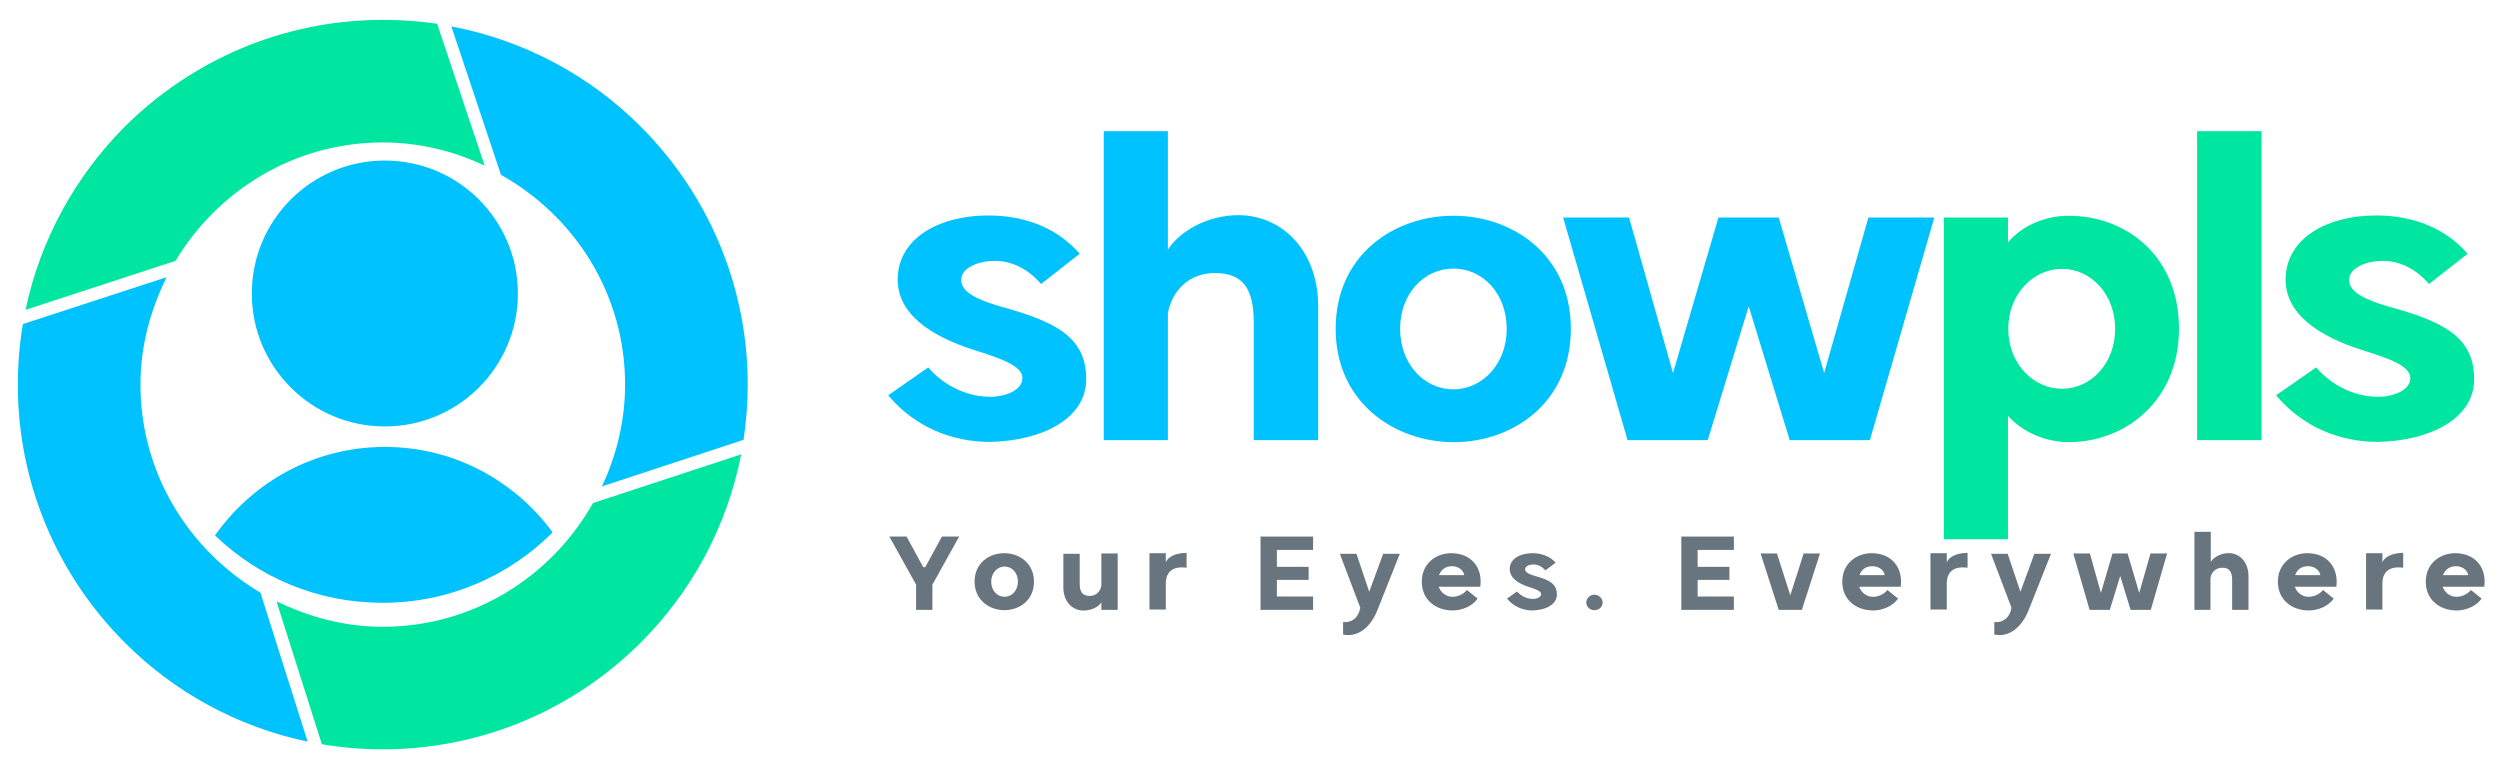
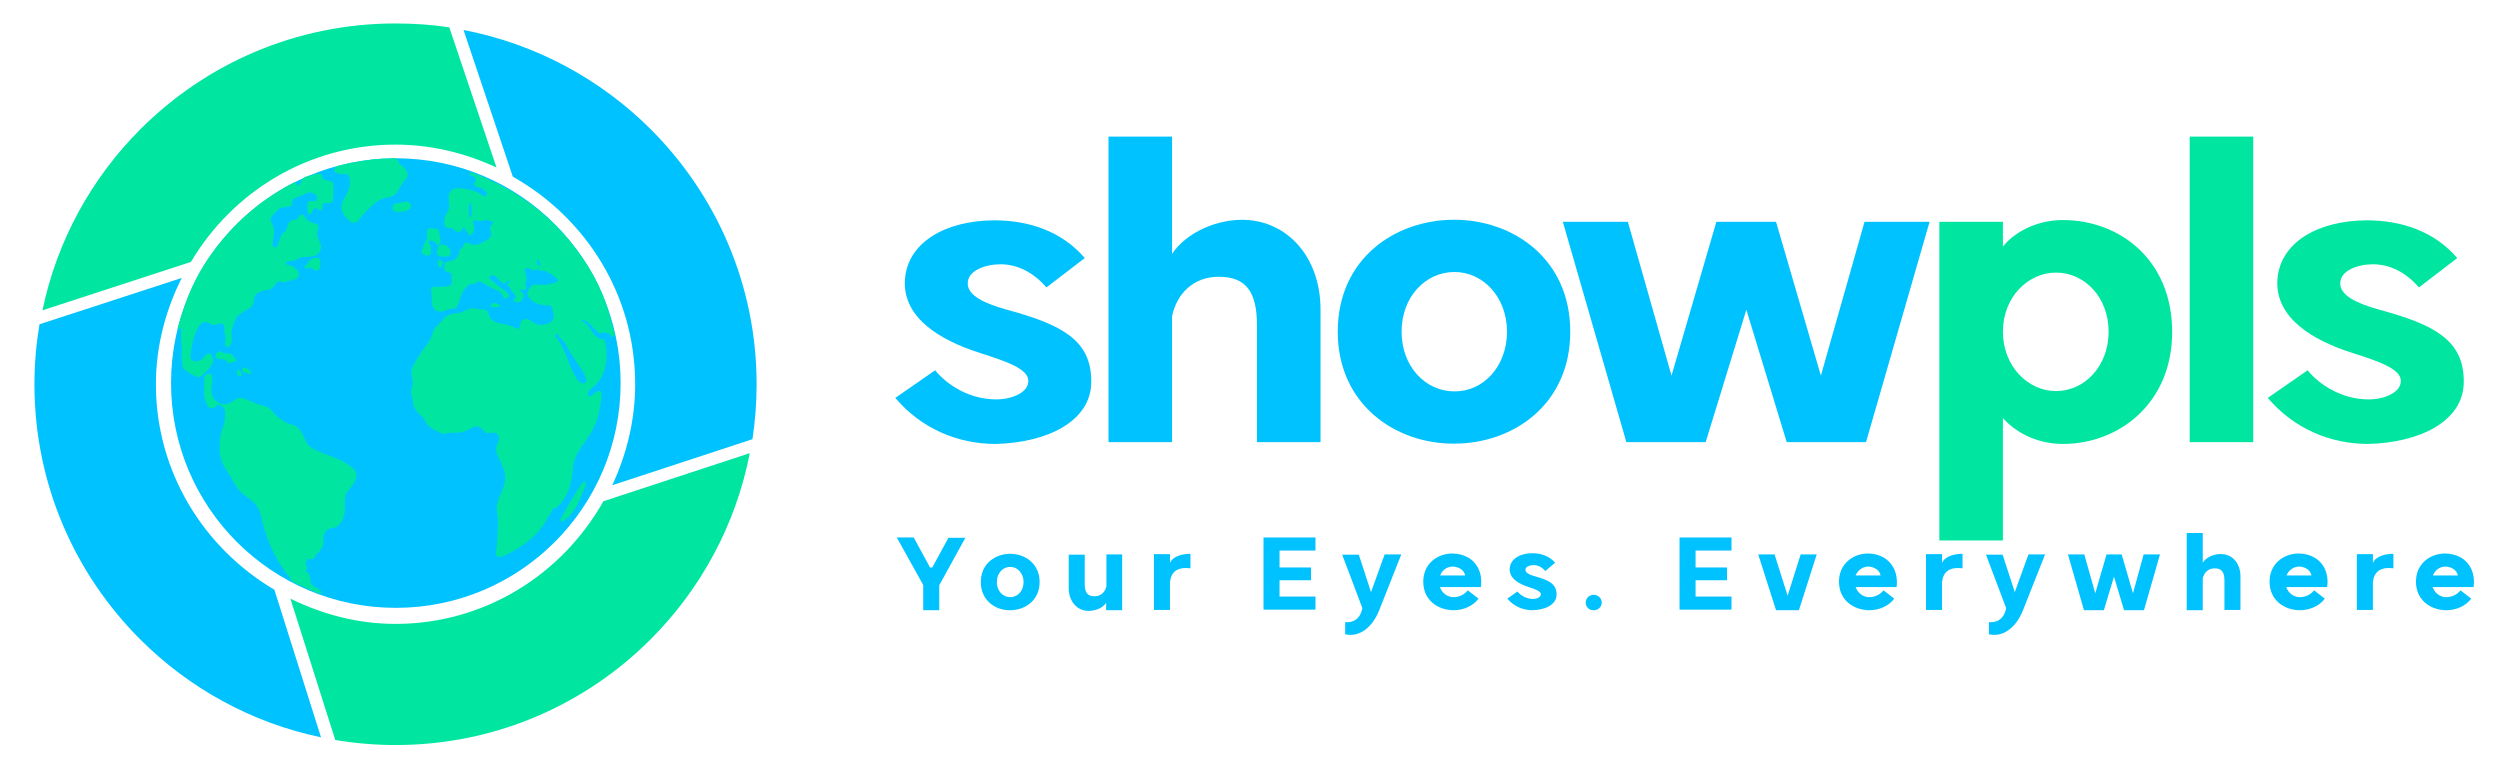
- <svg xmlns="http://www.w3.org/2000/svg" width="288" height="88" viewBox="0 0 288 88" fill="none">
-   <path d="M119.934 32.718C118.429 30.974 116.582 30.051 114.564 30.051C112.819 30.051 110.732 30.803 110.732 32.239C110.698 33.675 112.682 34.564 115.282 35.316C121.645 37.06 125.1 38.838 125.134 43.624C125.168 48.308 119.9 50.803 114.016 50.906C109.604 50.906 105.362 49.162 102.317 45.538L106.935 42.325C108.44 44.103 111.04 45.709 114.051 45.709C115.898 45.709 117.779 44.923 117.779 43.556C117.814 42.12 115.111 41.231 112.169 40.308C107.38 38.769 103.309 36.239 103.412 32.034C103.549 27.35 108.304 24.82 113.845 24.82C117.848 24.82 121.679 26.12 124.382 29.231L119.934 32.718Z" fill="#00C2FF" />
-   <path d="M151.851 35.248V50.701H144.428V37.128C144.428 33.299 143.23 31.453 139.946 31.453C137.039 31.453 135.054 33.402 134.541 36.068V50.701H127.152V15.111H134.541V28.752C136.115 26.325 139.809 24.513 143.47 24.82C148.464 25.299 151.851 29.573 151.851 35.248Z" fill="#00C2FF" />
-   <path d="M153.869 37.88C153.869 29.402 160.54 24.855 167.45 24.855C174.292 24.855 180.962 29.402 180.962 37.88C180.962 46.393 174.292 50.94 167.45 50.94C160.54 50.906 153.869 46.291 153.869 37.88ZM173.573 37.88C173.573 33.846 170.836 30.94 167.45 30.94C164.029 30.94 161.292 33.846 161.292 37.88C161.292 41.914 164.029 44.855 167.45 44.855C170.802 44.821 173.573 41.914 173.573 37.88Z" fill="#00C2FF" />
-   <path d="M215.239 25.06H222.833L215.41 50.701H206.174L201.453 35.282L196.732 50.701H187.496L180.073 25.06H187.667L192.73 42.974L197.964 25.06H204.908L210.142 42.974L215.239 25.06Z" fill="#00C2FF" />
-   <path d="M231.317 47.897V62.12H223.928V25.06H231.317V27.932C232.925 25.983 235.627 24.855 238.295 24.855C244.932 24.855 251.021 29.47 251.021 37.88C251.021 46.12 244.897 50.94 238.295 50.94C235.627 50.906 233.027 49.812 231.317 47.897ZM231.351 37.88C231.351 41.914 234.259 44.786 237.543 44.786C240.861 44.786 243.666 41.88 243.666 37.88C243.666 33.88 240.861 30.974 237.543 30.974C234.259 30.974 231.351 33.846 231.351 37.88Z" fill="#00E6A0" />
-   <path d="M253.107 15.111H260.531V50.701H253.107V15.111Z" fill="#00E6A0" />
-   <path d="M279.824 32.718C278.319 30.974 276.472 30.051 274.453 30.051C272.709 30.051 270.622 30.803 270.622 32.239C270.588 33.675 272.572 34.564 275.172 35.316C281.535 37.06 284.99 38.838 285.024 43.624C285.058 48.308 279.79 50.803 273.906 50.906C269.493 50.906 265.251 49.162 262.207 45.538L266.825 42.325C268.33 44.103 270.93 45.709 273.94 45.709C275.788 45.709 277.669 44.923 277.669 43.556C277.703 42.12 275.001 41.231 272.059 40.308C267.27 38.769 263.199 36.239 263.302 32.034C263.438 27.35 268.193 24.82 273.735 24.82C277.737 24.82 281.569 26.12 284.271 29.231L279.824 32.718Z" fill="#00E6A0" />
-   <path d="M106.593 65.333L108.509 61.812H110.493L107.414 67.35V70.256H105.533V67.35L102.454 61.812H104.438L106.354 65.333H106.593Z" fill="#68757E" />
-   <path d="M112.272 67.009C112.272 64.855 113.948 63.727 115.693 63.727C117.437 63.727 119.113 64.889 119.113 67.009C119.113 69.162 117.437 70.291 115.693 70.291C113.982 70.291 112.272 69.128 112.272 67.009ZM117.266 67.009C117.266 65.983 116.582 65.265 115.727 65.265C114.872 65.265 114.187 66.017 114.187 67.009C114.187 68.034 114.872 68.752 115.727 68.752C116.548 68.752 117.266 68.034 117.266 67.009Z" fill="#68757E" />
-   <path d="M126.879 63.761H128.76V70.256H126.879V69.402C126.468 70.017 125.545 70.393 124.621 70.325C123.355 70.222 122.5 69.128 122.5 67.692V63.795H124.382V67.214C124.382 68.171 124.689 68.65 125.51 68.65C126.263 68.65 126.742 68.171 126.879 67.487V63.761Z" fill="#68757E" />
-   <path d="M134.302 64.786C134.507 64.205 135.362 63.692 136.697 63.692V65.402C135.123 65.197 134.405 65.846 134.302 67.008V70.222H132.421V63.727H134.302V64.786Z" fill="#68757E" />
-   <path d="M151.269 61.812V63.35H147.096V65.299H150.756V66.803H147.096V68.718H151.269V70.256H145.214V61.812H151.269Z" fill="#68757E" />
-   <path d="M157.735 68.171L159.342 63.795H161.258L158.692 70.256C157.906 72.273 156.401 73.47 154.724 73.094V71.658C155.648 71.761 156.469 71.248 156.708 70.017L154.348 63.795H156.264L157.735 68.171Z" fill="#68757E" />
-   <path d="M170.529 67.59H165.739C165.979 68.273 166.595 68.752 167.313 68.752C167.929 68.752 168.579 68.479 168.989 67.966L170.221 68.957C169.605 69.846 168.408 70.325 167.347 70.325C165.466 70.325 163.79 69.162 163.79 67.009C163.79 64.889 165.466 63.727 167.176 63.727C169.468 63.727 170.836 65.368 170.529 67.59ZM165.774 66.256H168.681C168.579 65.607 167.895 65.197 167.21 65.231C166.526 65.231 166.013 65.641 165.774 66.256Z" fill="#68757E" />
-   <path d="M178.02 65.709C177.644 65.265 177.165 65.026 176.652 65.026C176.207 65.026 175.694 65.197 175.694 65.573C175.694 65.949 176.173 66.154 176.857 66.359C178.465 66.803 179.354 67.248 179.354 68.479C179.354 69.675 178.02 70.291 176.549 70.325C175.455 70.325 174.36 69.88 173.607 68.957L174.77 68.137C175.147 68.581 175.797 68.992 176.583 68.992C177.062 68.992 177.541 68.786 177.541 68.445C177.541 68.068 176.857 67.863 176.139 67.624C174.941 67.248 173.915 66.598 173.915 65.538C173.949 64.342 175.147 63.727 176.549 63.727C177.575 63.727 178.533 64.068 179.217 64.82L178.02 65.709Z" fill="#68757E" />
-   <path d="M182.741 69.402C182.741 68.923 183.151 68.513 183.665 68.513C184.178 68.513 184.622 68.923 184.622 69.402C184.622 69.915 184.212 70.291 183.665 70.291C183.151 70.291 182.741 69.915 182.741 69.402Z" fill="#68757E" />
-   <path d="M199.743 61.812V63.35H195.569V65.299H199.229V66.803H195.569V68.718H199.743V70.256H193.688V61.812H199.743Z" fill="#68757E" />
-   <path d="M207.781 63.761H209.663L207.576 70.256H204.908L202.821 63.761H204.703L206.242 68.581L207.781 63.761Z" fill="#68757E" />
-   <path d="M218.968 67.59H214.178C214.418 68.273 215.034 68.752 215.752 68.752C216.368 68.752 217.018 68.479 217.428 67.966L218.66 68.957C218.044 69.846 216.847 70.325 215.786 70.325C213.905 70.325 212.229 69.162 212.229 67.009C212.229 64.889 213.905 63.727 215.615 63.727C217.907 63.727 219.241 65.368 218.968 67.59ZM214.213 66.256H217.12C217.018 65.607 216.334 65.197 215.649 65.231C214.931 65.231 214.418 65.641 214.213 66.256Z" fill="#68757E" />
-   <path d="M224.27 64.786C224.475 64.205 225.33 63.692 226.664 63.692V65.402C225.091 65.197 224.373 65.846 224.27 67.008V70.222H222.388V63.727H224.27V64.786Z" fill="#68757E" />
-   <path d="M232.754 68.171L234.361 63.795H236.277L233.711 70.256C232.925 72.273 231.419 73.47 229.743 73.094V71.658C230.667 71.761 231.488 71.248 231.727 70.017L229.367 63.795H231.283L232.754 68.171Z" fill="#68757E" />
-   <path d="M247.737 63.761H249.652L247.771 70.256H245.445L244.248 66.359L243.05 70.256H240.724L238.843 63.761H240.758L242.024 68.308L243.358 63.761H245.103L246.437 68.308L247.737 63.761Z" fill="#68757E" />
-   <path d="M259.026 66.359V70.256H257.144V66.838C257.144 65.88 256.836 65.402 256.015 65.402C255.263 65.402 254.784 65.88 254.647 66.564V70.256H252.8V61.265H254.681V64.718C255.092 64.103 256.015 63.658 256.939 63.727C258.17 63.829 259.026 64.923 259.026 66.359Z" fill="#68757E" />
-   <path d="M269.151 67.59H264.362C264.602 68.273 265.217 68.752 265.936 68.752C266.551 68.752 267.201 68.479 267.612 67.966L268.843 68.957C268.228 69.846 267.03 70.325 265.97 70.325C264.088 70.325 262.412 69.162 262.412 67.009C262.412 64.889 264.088 63.727 265.799 63.727C268.091 63.727 269.425 65.368 269.151 67.59ZM264.396 66.256H267.304C267.201 65.607 266.517 65.197 265.833 65.231C265.115 65.231 264.602 65.641 264.396 66.256Z" fill="#68757E" />
-   <path d="M274.453 64.786C274.659 64.205 275.514 63.692 276.848 63.692V65.402C275.274 65.197 274.556 65.846 274.453 67.008V70.222H272.572V63.727H274.453V64.786Z" fill="#68757E" />
-   <path d="M286.187 67.59H281.398C281.637 68.273 282.253 68.752 282.971 68.752C283.587 68.752 284.237 68.479 284.648 67.966L285.879 68.957C285.263 69.846 284.066 70.325 283.006 70.325C281.124 70.325 279.448 69.162 279.448 67.009C279.448 64.889 281.124 63.727 282.834 63.727C285.126 63.727 286.495 65.368 286.187 67.59ZM281.432 66.256H284.34C284.237 65.607 283.553 65.197 282.869 65.231C282.185 65.231 281.671 65.641 281.432 66.256Z" fill="#68757E" />
-   <path d="M44.334 49.128C52.798 49.128 59.659 42.271 59.659 33.812C59.659 25.353 52.798 18.496 44.334 18.496C35.87 18.496 29.009 25.353 29.009 33.812C29.009 42.271 35.87 49.128 44.334 49.128Z" fill="#00C2FF" />
-   <path d="M63.662 61.333C59.317 55.385 52.305 51.487 44.334 51.487C36.227 51.487 29.111 55.521 24.767 61.675C29.761 66.496 36.535 69.436 44.026 69.436C51.689 69.47 58.633 66.359 63.662 61.333Z" fill="#00C2FF" />
-   <path d="M16.18 44.308C16.18 39.829 17.344 35.692 19.191 31.932L2.634 37.333C2.258 39.59 2.052 41.949 2.052 44.308C2.052 55.897 6.773 66.427 14.367 74.017C20.012 79.692 27.298 83.727 35.44 85.436L30.001 68.273C21.756 63.385 16.18 54.53 16.18 44.308Z" fill="#00C2FF" />
-   <path d="M44.094 16.41C48.302 16.41 52.27 17.402 55.828 19.077L50.355 2.735C48.302 2.427 46.215 2.291 44.094 2.291C32.498 2.291 21.996 7.009 14.367 14.598C8.723 20.273 4.652 27.555 2.942 35.692L20.217 30.051C25.109 21.915 33.935 16.41 44.094 16.41Z" fill="#00E6A0" />
-   <path d="M44.094 72.205C39.682 72.205 35.577 71.077 31.848 69.265L37.082 85.744C39.374 86.12 41.7 86.325 44.094 86.325C55.691 86.325 66.227 81.607 73.822 74.017C79.637 68.205 83.742 60.718 85.384 52.342L68.314 57.949C63.525 66.427 54.528 72.205 44.094 72.205Z" fill="#00E6A0" />
-   <path d="M72.009 44.308C72.009 48.513 71.016 52.479 69.34 56.034L85.658 50.667C85.966 48.581 86.137 46.462 86.137 44.308C86.137 32.718 81.416 22.188 73.822 14.598C68.006 8.752 60.446 4.65 51.997 3.043L57.709 20.137C66.227 24.923 72.009 33.88 72.009 44.308Z" fill="#00C2FF" />
+ <svg xmlns="http://www.w3.org/2000/svg" version="1.1" id="Layer_1" x="0px" y="0px" viewBox="0 0 841.9 261.7" style="enable-background:new 0 0 841.9 261.7;" xml:space="preserve">
+   <style type="text/css">
+ 	.st0{fill:#00C2FF;}
+ 	.st1{fill:#00E6A0;}
+ 	.st2{fill:#0358B4;}
+ </style>
+   <g>
+     <g>
+       <path class="st0" d="M352.4,96.8c-4.3-5-9.7-7.8-15.5-7.8c-5.1,0-11,2.1-11,6.4c-0.1,4.1,5.6,6.8,13.2,8.9    c18.4,5,28.4,10.2,28.4,24.1c0.1,13.6-15.1,20.7-32.2,21.1c-12.7,0-25-5.1-33.8-15.5l13.4-9.3c4.3,5.2,11.8,9.8,20.6,9.8    c5.3,0,10.8-2.3,10.8-6.2c0.1-4.1-7.7-6.7-16.2-9.4c-13.8-4.4-25.6-11.8-25.4-23.9c0.4-13.6,14.2-20.8,30.2-20.8    c11.6,0,22.7,3.7,30.4,12.7L352.4,96.8z" />
+       <path class="st0" d="M444.7,104.2v44.7h-21.4v-39.3c0-11.1-3.5-16.4-12.9-16.4c-8.4,0-14.1,5.6-15.7,13.3v42.4h-21.4V46h21.4v39.5    c4.6-7,15.3-12.2,25.8-11.4C434.9,75.4,444.7,87.8,444.7,104.2z" />
+       <path class="st0" d="M450.5,111.7c0-24.6,19.3-37.7,39.2-37.7c19.8,0,39.1,13.1,39.1,37.7c0,24.6-19.3,37.7-39.1,37.7    C469.8,149.5,450.5,136.1,450.5,111.7z M507.5,111.7c0-11.6-8-20.1-17.7-20.1c-9.8,0-17.8,8.4-17.8,20.1c0,11.7,8,20.1,17.8,20.1    C499.5,131.9,507.5,123.4,507.5,111.7z" />
+       <path class="st0" d="M627.9,74.7h21.9l-21.4,74.2h-26.7l-13.6-44.6l-13.7,44.6h-26.7l-21.4-74.2h21.9l14.7,51.8l15.1-51.8h20.1    l15.1,51.8L627.9,74.7z" />
+       <path class="st1" d="M674.5,140.8v41.2h-21.4V74.7h21.4V83c4.7-5.7,12.5-8.9,20.2-8.9c19.1,0,36.8,13.4,36.8,37.7    c0,23.8-17.7,37.7-36.8,37.7C686.9,149.5,679.4,146.3,674.5,140.8z M674.5,111.7c0,11.6,8.4,20,17.9,20c9.6,0,17.7-8.4,17.7-20    s-8.1-19.9-17.7-19.9C682.9,91.8,674.5,100.1,674.5,111.7z" />
+       <path class="st1" d="M737.4,46h21.4v102.9h-21.4V46z" />
+       <path class="st1" d="M814.6,96.8c-4.3-5-9.7-7.8-15.5-7.8c-5.1,0-11,2.1-11,6.4c-0.1,4.1,5.6,6.8,13.2,8.9    c18.4,5,28.4,10.2,28.4,24.1c0.1,13.6-15.1,20.7-32.2,21.1c-12.7,0-25-5.1-33.8-15.5l13.4-9.3c4.3,5.2,11.8,9.8,20.6,9.8    c5.3,0,10.8-2.3,10.8-6.2c0.1-4.1-7.7-6.7-16.2-9.4c-13.8-4.4-25.6-11.8-25.4-23.9c0.4-13.6,14.2-20.8,30.2-20.8    c11.6,0,22.7,3.7,30.4,12.7L814.6,96.8z" />
+     </g>
+   </g>
+   <g>
+     <path class="st0" d="M313.9,191.2l5.5-10.1h5.7l-8.8,16v8.4h-5.4V197l-8.9-16h5.7l5.5,10.1H313.9z" />
+     <path class="st0" d="M330.3,196c0-6.2,4.9-9.5,9.9-9.5c5,0,9.9,3.3,9.9,9.5c0,6.2-4.9,9.5-9.9,9.5   C335.2,205.6,330.3,202.2,330.3,196z M344.7,196c0-2.9-2-5.1-4.5-5.1c-2.5,0-4.5,2.1-4.5,5.1c0,3,2,5.1,4.5,5.1   C342.7,201.1,344.7,199,344.7,196z" />
+     <path class="st0" d="M372.5,186.7h5.4v18.8h-5.4v-2.5c-1.1,1.8-3.9,2.9-6.5,2.7c-3.6-0.3-6.1-3.5-6.1-7.6v-11.3h5.4v9.9   c0,2.8,0.9,4.1,3.3,4.1c2.1,0,3.6-1.4,4-3.4V186.7z" />
+     <path class="st0" d="M394,189.6c0.6-1.7,3.1-3.1,6.9-3.1v4.9c-4.5-0.6-6.6,1.3-6.9,4.7v9.3h-5.4v-18.8h5.4V189.6z" />
+     <path class="st0" d="M443,181v4.4h-12.1v5.7h10.6v4.3h-10.6v5.5H443v4.4h-17.5V181H443z" />
+     <path class="st0" d="M461.7,199.4l4.6-12.7h5.6l-7.4,18.7c-2.3,5.9-6.7,9.3-11.5,8.2v-4.1c2.7,0.3,5.1-1.1,5.8-4.7l-6.8-18h5.6   L461.7,199.4z" />
+     <path class="st0" d="M498.7,197.7h-13.8c0.7,2,2.5,3.4,4.6,3.4c1.8,0,3.6-0.8,4.8-2.3l3.6,2.8c-1.8,2.5-5.2,3.9-8.3,3.9   c-5.4,0-10.3-3.4-10.3-9.6c0-6.2,4.9-9.5,9.8-9.5C495.7,186.5,499.6,191.3,498.7,197.7z M485,193.8h8.4c-0.3-1.9-2.3-3-4.3-3   C487.1,190.9,485.6,192.1,485,193.8z" />
+     <path class="st0" d="M520.4,192.3c-1.1-1.3-2.5-2-3.9-2c-1.3,0-2.8,0.5-2.8,1.6c0,1,1.4,1.7,3.3,2.2c4.7,1.3,7.2,2.6,7.2,6.1   c0,3.4-3.8,5.2-8.1,5.3c-3.2,0-6.3-1.3-8.5-3.9l3.4-2.4c1.1,1.3,3,2.5,5.2,2.5c1.4,0,2.7-0.6,2.7-1.6c0-1-1.9-1.7-4.1-2.4   c-3.5-1.1-6.5-3-6.4-6.1c0.1-3.4,3.6-5.3,7.6-5.3c2.9,0,5.7,0.9,7.7,3.2L520.4,192.3z" />
+     <path class="st0" d="M534,202.9c0-1.4,1.2-2.6,2.7-2.6c1.5,0,2.7,1.2,2.7,2.6c0,1.5-1.2,2.6-2.7,2.6   C535.2,205.6,534,204.4,534,202.9z" />
+     <path class="st0" d="M583.1,181v4.4H571v5.7h10.6v4.3H571v5.5h12.1v4.4h-17.5V181H583.1z" />
+     <path class="st0" d="M606.4,186.7h5.4l-6,18.8h-7.7l-6-18.8h5.5l4.4,13.9L606.4,186.7z" />
+     <path class="st0" d="M638.7,197.7h-13.8c0.7,2,2.5,3.4,4.6,3.4c1.8,0,3.6-0.8,4.8-2.3l3.6,2.8c-1.8,2.5-5.2,3.9-8.3,3.9   c-5.4,0-10.3-3.4-10.3-9.6c0-6.2,4.9-9.5,9.8-9.5C635.6,186.5,639.5,191.3,638.7,197.7z M624.9,193.8h8.4c-0.3-1.9-2.3-3-4.3-3   C627.1,190.9,625.6,192.1,624.9,193.8z" />
+     <path class="st0" d="M654,189.6c0.6-1.7,3.1-3.1,6.9-3.1v4.9c-4.5-0.6-6.6,1.3-6.9,4.7v9.3h-5.4v-18.8h5.4V189.6z" />
+     <path class="st0" d="M678.5,199.4l4.6-12.7h5.6l-7.4,18.7c-2.3,5.9-6.7,9.3-11.5,8.2v-4.1c2.7,0.3,5.1-1.1,5.8-4.7l-6.8-18h5.6   L678.5,199.4z" />
+     <path class="st0" d="M721.9,186.7h5.5l-5.4,18.8h-6.7l-3.4-11.3l-3.4,11.3h-6.7l-5.4-18.8h5.5l3.7,13.1l3.8-13.1h5.1l3.8,13.1   L721.9,186.7z" />
+     <path class="st0" d="M754.5,194.1v11.3h-5.4v-9.9c0-2.8-0.9-4.1-3.3-4.1c-2.1,0-3.6,1.4-4,3.4v10.7h-5.4v-26h5.4v10   c1.1-1.8,3.9-3.1,6.5-2.9C752.1,186.8,754.5,190,754.5,194.1z" />
+     <path class="st0" d="M783.7,197.7h-13.8c0.7,2,2.5,3.4,4.6,3.4c1.8,0,3.6-0.8,4.8-2.3l3.6,2.8c-1.8,2.5-5.2,3.9-8.3,3.9   c-5.4,0-10.3-3.4-10.3-9.6c0-6.2,4.9-9.5,9.8-9.5C780.7,186.5,784.6,191.3,783.7,197.7z M770,193.8h8.4c-0.3-1.9-2.3-3-4.3-3   C772.2,190.9,770.7,192.1,770,193.8z" />
+     <path class="st0" d="M799.1,189.6c0.6-1.7,3.1-3.1,6.9-3.1v4.9c-4.5-0.6-6.6,1.3-6.9,4.7v9.3h-5.4v-18.8h5.4V189.6z" />
+     <path class="st0" d="M833,197.7h-13.8c0.7,2,2.5,3.4,4.6,3.4c1.8,0,3.6-0.8,4.8-2.3l3.6,2.8c-1.8,2.5-5.2,3.9-8.3,3.9   c-5.4,0-10.3-3.4-10.3-9.6c0-6.2,4.9-9.5,9.8-9.5C830,186.5,833.9,191.3,833,197.7z M819.3,193.8h8.4c-0.3-1.9-2.3-3-4.3-3   C821.4,190.9,820,192.1,819.3,193.8z" />
+   </g>
+   <g>
+     <path class="st0" d="M52.5,129.4c0-12.9,3.3-25,8.7-35.8l-47.9,15.6c-1.1,6.6-1.7,13.3-1.7,20.2c0,33.6,13.6,63.9,35.6,85.9   c16.4,16.4,37.4,28.1,60.9,33l-15.7-49.7C68.7,184.6,52.5,159,52.5,129.4z" />
+     <path class="st1" d="M133.2,48.7c12.2,0,23.6,2.9,34,7.7L151.3,9.2c-5.9-0.9-12-1.3-18.1-1.3c-33.6,0-63.9,13.6-85.9,35.6   c-16.4,16.4-28.1,37.4-33,61l50-16.3C78.3,64.6,103.8,48.7,133.2,48.7z" />
+     <path class="st2" d="M14.2,104.4C14.2,104.4,14.2,104.4,14.2,104.4L14.2,104.4L14.2,104.4z" />
+     <path class="st1" d="M133.2,210.1c-12.7,0-24.6-3.2-35.4-8.5l15.1,47.6c6.6,1.1,13.4,1.7,20.3,1.7c33.6,0,63.9-13.6,85.9-35.6   c16.8-16.8,28.7-38.5,33.4-62.7l-49.3,16.2C189.4,193.3,163.4,210.1,133.2,210.1z" />
+     <path class="st0" d="M213.9,129.4c0,12.2-2.9,23.6-7.7,34l47.2-15.5c0.9-6,1.4-12.2,1.4-18.4c0-33.6-13.6-63.9-35.6-85.9   c-16.9-16.9-38.7-28.8-63.1-33.5l16.6,49.4C197.2,73.3,213.9,99.2,213.9,129.4z" />
+   </g>
+   <g>
+     <circle class="st0" cx="133.3" cy="129" r="75.7" />
+     <g>
+       <path class="st1" d="M175,97.9c1.3,0.6,1.6,1.5,1.1,2.6c-0.5,1.2-1.6,1.6-2.7,1.1c-0.4-0.2-0.7-0.5-0.2-0.9c0.8-0.6,0.4-1.2,0-1.7    c-0.7-0.9-1.3-1.8-2-2.6c-0.4-0.5-0.5-0.8,0.1-1.2c0.2-0.1,0.6-0.2,0.4-0.5c-0.2-0.3-0.5-0.3-0.8-0.2c-0.1,0-0.3,0.1-0.3,0.3    c-0.7,1.2-1.3,0.7-2,0c-0.5-0.5-0.9-0.9-1.4-1.4c-0.3-0.3-0.7-0.6-1.2-0.6c-0.5-0.1-0.9,0-1.2,0.4c-0.3,0.5,0.2,0.7,0.5,1    c1.6,1.2,3,2.7,4.8,3.7c0.3,0.2,0.6,0.4,0.8,0.7c0.8,1,0.7,1.4-0.5,1.9c-0.5,0.2-0.8,0.2-0.9-0.4c-0.3-1.3-1.2-2.1-2.4-2.5    c-1.9-0.6-3.5-1.9-5.3-2.7c-0.6-0.2-0.9-0.4-1.3,0.2c-0.2,0.3-0.5,0.5-0.9,0.5c-1.8-0.3-2.5,1.1-3.4,2.2c-0.7,0.9-1.1,2.1-1.4,3.2    c-0.2,0.6-0.4,1.3-0.7,1.9c-0.3,0.7-0.8,1.2-1.6,1.1c-0.9-0.1-1.8,0.2-2.6,0.6c-2.6,1-4.4-0.3-4.5-3c0-1.2,0-2.4-0.2-3.6    c-0.2-1.2,0.1-1.5,1.4-1.4c1.4,0.1,2.8-0.1,4.2-0.2c0.6,0,1-0.2,1.2-0.8c0.3-1.1,0-2.1,0-3.2c0-0.5-0.7-0.6-1.1-0.8    c-1.3-0.4-1.4-0.5-1.2-1.8c0-0.3,0.1-0.6,0.1-0.9c0-0.5,0.3-0.8,0.8-0.8c2.3-0.2,3.9-1.2,4.1-3.7c0-0.3,0.2-0.5,0.5-0.6    c0.5-0.3,0.7-0.7,0.9-1.2c0.3-0.9,0.9-1.2,1.8-0.7c1.4,0.9,2.9,0.6,4.3-0.1c0.8-0.4,1.5-0.8,2.2-1.2c0.9-0.6,1.2-1.4,0.9-2.4    c-0.3-1-0.6-1.9,0.5-2.7c0.4-0.2,0.3-0.8-0.3-1c-1-0.2-1.9-0.7-2.9-0.2c-0.6,0.3-1.2,0.2-1.8,0c-0.4-0.2-0.8-0.3-1.2,0    c-0.4,0.4-0.3,0.9-0.1,1.3c0.5,1.2,0.2,2.4-0.7,3.3c-0.4,0.4-0.7,0.5-1.1-0.1c-0.3-0.7-1.1-1.2-1.2-2c0-0.2-0.1-0.4-0.3-0.3    c-0.1,0-0.2,0.2-0.3,0.3c-1,1.7-1.5,1.8-3,0.5c-0.5-0.5-1-0.5-1.6-0.5c-1.2,0-1.7-0.5-1.7-1.7c0-1.2,0.2-2.4,0.9-3.4    c0.8-1.1,0.9-2.3,0.7-3.6c-0.1-0.3-0.1-0.7-0.1-1c-0.3-2.5,1.2-4,3.8-3.7c2.7,0.3,5.5,0.7,7.7,2.5c0.4,0.3,0.8,0.3,1.2-0.1    c0.4-0.4,0.3-0.8-0.1-1.2c-0.7-0.7-1.6-1.4-2.7-1.5c-1.3-0.2-1.6-1.1-0.9-2.1c0.5-0.6,0.3-1-0.3-1.4c-0.5-0.4-2-0.6-1.6-1.3    c0.3-0.6,1.6,0.2,2.1,0.4c12.5,4.8,23.1,12.2,31.6,22.5c5,6.1,9.1,12.6,11.8,20c1.3,3.5,2.1,7,3.1,10.6c0.2,0.6,0.3,1-0.1,1.4    c-0.3,0.3-0.6,0.3-0.9-0.1c-0.7-1.2-1.9-1.2-3.1-1c-0.7,0.1-1.2,0-1.6-0.5c-0.9-0.8-1.8-1.7-2.6-2.6c-0.6-0.7-1.3-1-2.1-1.2    c-0.2-0.1-0.4,0-0.4,0.2c-0.1,0.2,0,0.3,0.2,0.3c1.7,0.7,2.4,2.5,3.5,3.8c0.8,0.9,1.4,2,2.9,2c0.6,0,1.1,0.5,1.2,1.1    c0.6,2.9,0.6,5.9-0.1,8.8c-0.7,2.8-2.2,5-4.5,6.8c-0.7,0.5-1.2,1.1-1.1,2c0,0.8,0.3,1,1,0.5c0.5-0.3,0.8-0.7,1.3-1.1    c0.5-0.4,1.1-0.7,1.7-0.4c0.6,0.3,0.5,1,0.5,1.5c-0.4,5.1-1.7,9.9-4.7,14.2c-1.4,2-3,4-4,6.3c-0.6,1.4-0.9,2.9-1,4.4    c-0.4,4.4-1.4,8.7-4.7,12c-0.5,0.5-0.9,1-1.6,1c-0.2,0-0.4,0.1-0.5,0.3c-0.4,1-1.1,1.9-1.6,2.8c-2.8,5.4-7.3,9-12.6,11.8    c-0.8,0.4-1.7,0.8-2.6,1.2c-1.7,0.7-2.5,0-2.2-1.8c0.5-2.9,0.4-5.8,0.6-8.6c0.1-1.4-0.1-2.8-0.3-4.2c-0.3-1.7,0-3.3,0.6-4.9    c0.6-1.5,1.4-3,1.8-4.6c0.5-2,0.4-3.9-0.4-5.8c-0.5-1.2-1.1-2.5-1.7-3.7c-0.7-1.5-0.9-2.9-0.1-4.4c0.2-0.3,0.3-0.6,0.4-1    c0.3-1.6-0.5-2.7-2.2-2.6c-0.2,0-0.5,0-0.7,0.1c-1,0.3-1.7-0.1-2.3-0.8c-1.4-1.7-2.4-1.8-4.3-0.7c-1.6,0.9-3.3,1.5-5.2,1.4    c-1.2,0-2.3,0-3.4,0.3c-0.4,0.1-0.8,0.1-1.2-0.1c-2.2-1.1-4.6-1.8-5.7-4.4c-0.3-0.9-1.2-1.5-1.8-2.1c-1.3-1.2-2.1-2.6-2.2-4.4    c0-0.4-0.1-0.9-0.3-1.3c-0.4-1.1-0.4-2.1,0-3.2c0.4-1.1,0.4-2.2,0-3.4c-0.4-1.6-0.2-3,0.7-4.5c1.5-2.6,3.2-5,4.9-7.4    c0.5-0.7,0.9-1.6,1.2-2.4c0.1-0.2,0.2-0.5,0.2-0.7c0.4-1.9,2.2-2.8,3.3-4.3c1.1-1.7,2.8-2.2,4.7-2.3c1.1-0.1,2.1-0.4,3-0.9    c1.1-0.7,2.4-1,3.7-0.6c0.8,0.2,1.5,0.2,2.3,0.2c0.9,0,1.6,0.4,1.8,1.3c0.4,2.2,2.1,3.1,4,3.4c1.7,0.3,3.4,0.7,5,1.5    c1.3,0.6,1.7,0.3,1.7-1.1c0-1.6,1.7-2.4,3.4-1.4c0.2,0.1,0.4,0.3,0.7,0.5c1.8,1.3,3.7,1.2,5.6,0.4c1.3-0.5,1.8-1.9,1.5-3.3    c-0.1-0.5-0.3-1.1-0.4-1.6c-0.3-0.9-0.8-1.2-1.7-1.1c-2.1,0.1-4.1-0.6-5.7-2c-0.7-0.6-1.3-1.8-0.8-2.7c0.5-1.1,1.1-2.5,3-2.3    c2.2,0.3,4.4,0.1,6.5-0.8c0.8-0.3,0.9-0.6,0.2-1.2c-0.8-0.7-1.5-1.5-2.6-1.8c-0.2-0.1-0.4-0.2-0.5-0.3c-0.7-0.6-0.9-0.6-2-0.5    c-0.2,0-0.4,0-0.5-0.1c-0.6-0.5-1.1-0.5-1.8-0.1c-0.4,0.2-0.7,0-1.1-0.2c-0.4-0.3-0.8-0.5-1.3-0.5c-0.8,0-1.1,0.3-0.9,1.1    c0.1,0.6,0.3,1.2,0.4,1.8c0.1,0.5,0.2,1,0,1.4c-0.4,0.6-0.3,1.2-0.1,1.9c0.3,0.8,0,1.2-0.9,1.1C175.5,97.3,175.2,97.4,175,97.9z     M196.4,129.1c0.9,0,1.3-0.6,1-1.5c-0.4-1.3-1.1-2.5-1.8-3.6c-1.5-2.3-3.2-4.4-4.4-6.8c-0.7-1.3-1.4-2.5-2.6-3.3    c-0.3-0.2-0.4-0.5-0.5-0.8c-0.1-0.3-0.2-0.7-0.6-0.7c-0.2,0-0.3,0.1-0.4,0.3c-0.2,0.4,0,0.7,0.2,0.9c1.7,2.1,2.8,4.5,3.7,7    c1,2.7,2,5.4,3.8,7.6C195.2,128.6,195.6,129.1,196.4,129.1z M158,71.8C158,71.8,158,71.8,158,71.8c0,0.2-0.1,0.5,0,0.7    c0,0.3-0.1,0.7,0.2,0.7c0.4,0.1,0.4-0.4,0.5-0.7c0.4-1.3-0.1-2.5,0.1-3.8c0-0.1,0-0.3-0.2-0.3c-0.1,0-0.3,0.1-0.3,0.2    c-0.2,0.3-0.5,0.7-0.4,1.1C157.8,70.5,157.9,71.1,158,71.8z M182,88.9c-0.2-0.5-0.3-1.2-1-1.5c-0.2-0.1-0.4,0.2-0.3,0.4    c0.3,0.5,0.1,1.4,0.8,1.7C181.7,89.6,181.9,89.3,182,88.9z" />
+       <path class="st1" d="M74,150c-0.1-2,0.3-4.2,1.1-6.2c0.7-1.6,0.7-3.3,0.7-5c0-1.1-0.6-1.8-1.5-2.3c-0.8-0.5-1.3,0-1.9,0.6    c-0.9,0.7-1.9,0.5-2.5-0.5c-1.2-2.1-1.3-4.3-1.1-6.6c0.1-0.7,0.1-1.4,0-2.2c-0.2-1,0.5-1.9,1.5-1.9c1-0.1,1.2,0.8,1.2,1.5    c0,1.1-0.2,2.1-0.3,3.2c-0.1,1.3,0,2.6,0.9,3.7c1.5,1.9,3.6,2.4,5.7,1.2c0.4-0.2,0.8-0.5,1.1-0.7c1.2-1,2.3-0.9,3.8-0.4    c1.8,0.6,3.4,1.7,5.3,2c1.5,0.3,2.8,1,3.8,2.2c1.8,2.2,4,3.8,6.8,4.5c2,0.5,2.9,2.4,3.8,4.1c0.2,0.4,0.4,0.8,0.5,1.1    c0.6,1.7,1.8,2.4,3.3,3.2c3.6,1.8,7.6,2.6,10.9,4.9c0.2,0.1,0.4,0.2,0.6,0.4c2.6,1.7,3,3.4,1.3,6.1c-0.5,0.9-1.2,1.6-1.8,2.4    c-0.9,1.2-1.2,2.5-1.1,4c0.2,2.7,0,5.2-1.9,7.4c-0.6,0.7-1.3,1-2.2,1.1c-1.9,0.2-2.9,1.3-3.1,3.2c0,0.4-0.1,0.8,0,1.1    c0.2,1.5-0.5,2.7-1.5,3.7c-0.6,0.6-1.3,1.2-1.6,2.1c-0.1,0.5-0.6,0.4-1.1,0.4c-0.6,0-1.4-0.2-1.5,0.5c-0.1,0.7-0.6,1.5,0.2,2.1    c0.4,0.3,0.3,0.5-0.1,0.7c-0.5,0.3-0.4,0.8,0,1c1,0.6,1.1,1.7,1.2,2.6c0.1,1.1,0.5,1.9,1.5,2.4c0.7,0.4,1.5,0.8,2,1.5    c0.2,0.2,0.4,0.4,0.2,0.6c-0.2,0.3-0.4,0.2-0.7,0.1c-3-1.1-6-2.4-8.9-3.9c-0.8-0.4-1-1.5-1.6-2.2c-4.8-5.9-7.5-12.8-9.2-20.2    c-0.6-2.7-2.1-4.4-4.3-5.9c-2.2-1.4-3.8-3.3-5-5.6c-0.7-1.4-1.6-2.7-2.5-4C74.7,155.9,73.7,153.2,74,150z" />
+       <path class="st1" d="M61.2,119.3c0.2-2.7-0.5-5.5-0.2-8.2c0.1-0.4,0-0.7-0.5-0.5c-1.1,0.5-0.6-0.4-0.4-1c2-7.3,4.6-14,8.6-20.4    c7.5-11.8,17.4-21,29.8-27.5c0.5-0.3,1-0.6,1.4,0.3c0.3,0.6,1.1,0.4,1.3-0.4c0.5-2.4,2.7-2.2,4.3-2.8c0.5-0.2,1.1-0.2,1.7-0.3    c0.6-0.1,1.1,0,1.2,0.8c0.1,0.9,0.7,1.2,1.5,1.4c0.4,0.1,0.8,0.2,1.2,0.3c0.8,0.2,1.3,0.7,1.2,1.5c0,1.4,0,2.8-0.1,4.2    c-0.1,1.4-0.7,1.9-2,1.7c-1.2-0.2-1.4,0-1.6,1.2c-0.2,1.5-0.4,1.6-1.6,0.8c-0.8-0.5-1.2-0.4-1.6,0.4c-0.3,0.5-0.4,1.4-1.1,1.3    c-0.9-0.1-0.6-1-0.7-1.6c-0.1-0.5-0.2-1-0.1-1.4c0.1-1.1,0.8-1.6,1.8-1.4c0.6,0.1,1.1,0.2,1.4-0.5c0.2-0.7,0.1-1.2-0.5-1.7    c-1.1-0.8-2.3-0.9-3.5-0.2c-0.9,0.5-1.9,0.9-2.8,1.2c-1.3,0.4-1.6,0.8-1.6,2.2c0,0.5-0.2,0.7-0.7,0.8c-0.8,0.1-1.6,0.2-2.4,0.4    c-0.1,0-0.3,0-0.4,0c-0.8,0.1-3.7,3.1-3.7,3.9c0,0.5,0.3,0.9,0.5,1.4c0.9,1.7,0.7,3.5,0.4,5.3c-0.1,0.6-0.2,1.1-0.2,1.7    c0,0.4,0,1,0.6,1.1c0.6,0.1,1-0.3,1.1-0.7c0.2-1.1,0.8-2,1.1-3c0.1-0.5,0.3-0.9,0.7-1.1c0.9-0.5,1.3-1.3,1.5-2.3    c0.3-1.3,1-2.1,2.4-2.2c0.7,0,1.2-0.3,1.4-1c0.4-0.9,1.1-1,1.8-0.4c0.2,0.1,0.3,0.3,0.4,0.5c0.7,1.3,1.8,1.8,3.2,2.1    c1.1,0.2,1.5,0.9,1.1,1.9c-0.5,1.4-0.3,2.7,0.4,4c0.6,1.2,0.9,2.6,0,3.9c-0.4,0.6-0.9,1.1-1.7,1.2c-0.9,0.2-1.9,0.3-2.8,0.3    c-1,0-2,0.2-2.9,0.8c-0.7,0.5-1.5,0.7-2.4,0.6c-0.3,0-0.6,0-0.8,0.1c-0.4,0.1-0.6,0.3-0.6,0.7c0,0.4,0.4,0.6,0.7,0.6    c1.4,0,2.2,0.7,3.1,1.7c1,1.1,0.8,2.5-0.6,3c-1.3,0.4-2.6,0.7-3.8,1c-0.2,0.1-0.5,0.1-0.7,0c-1.3-0.7-1.9,0.1-2.5,1.1    c-0.5,0.8-1.3,1.4-2.3,1.5c-1.3,0.2-2.5,0.4-3.6,1.2c-0.7,0.6-1.1,1.2-1.1,2.1c0,1.6-0.8,2.7-2.2,3.3c-1.2,0.5-2.1,1.5-3.2,2.1    c-0.1,0.1-0.2,0.2-0.3,0.3c-1,2.2-2.2,4.4-1.8,6.9c0.2,1,0.1,1.9-0.5,2.7c-0.3,0.4-0.6,0.8-1.1,0.6c-0.5-0.2-0.6-0.6-0.6-1.1    c0-0.4,0.1-0.8,0.1-1.2c0.1-0.6,0.1-1.2-0.1-1.9c-0.3-0.6-0.3-1.2-0.2-1.8c0.2-1.4-0.7-2.3-2-1.7c-1.2,0.5-2.2,0.4-3.2-0.3    c-1.2-0.8-2.5-0.3-3.4,1c-0.6,0.9-1,1.9-1.4,2.9c-0.7,2.1-1.1,4.3-1.4,6.4c-0.1,0.9-0.2,1.9,0.9,2.4c0.8,0.4,2.3,0.1,3.1-0.7    c0.4-0.4,0.7-0.9,1.1-1.3c0.8-0.8,1.6-0.6,2.1,0.4c0.4,0.9,0.4,1.8,0,2.7c-0.8,1.7-2.3,2.7-3.6,4c-0.5,0.5-1.1,0.4-1.8,0.2    c-1.4-0.5-2.6-1.4-3.8-2.3c-0.6-0.5-0.8-1.2-0.8-2C61.2,121.3,61.2,120.3,61.2,119.3z" />
+       <path class="st1" d="M130.4,53.4c0.6,0,1.1-0.1,1.6-0.1c1-0.1,1.9-0.1,2.2,1.2c0.3,1,1.4,1.3,2,2c1.5,1.9,1.6,2.7-0.1,4.5    c-0.7,0.8-1.2,1.7-1.7,2.6c-0.7,1.4-1.8,2.6-3.4,2.8c-3.6,0.4-5.8,2.8-8.1,5.2c-0.7,0.7-1.3,1.5-1.9,2.3c-0.9,1.3-2.1,1.4-3.4,0.4    c-0.3-0.3-0.6-0.5-0.8-0.8c-2-2.1-2.5-4-0.7-7c1.1-1.8,1.9-3.6,1.7-5.8c-0.2-1.8-0.9-2.4-2.6-2.1c-0.8,0.1-1.4-0.2-2.1-0.5    c-0.5-0.2-0.5-0.7-0.4-1.2c0-0.5,0.3-0.8,0.8-0.9c3-0.9,6.1-1.4,9.2-1.9C125.3,53.7,127.9,53.4,130.4,53.4z" />
+       <path class="st1" d="M147.7,82.7c-0.4-0.1-0.7-0.4-0.9-0.8c-0.2-0.4-0.5-0.6-0.9-0.7c-0.5-0.1-1.1-0.4-1.5,0    c-0.4,0.4,0.2,0.8,0.4,1.2c0.4,0.8,0.4,1.8,0.3,2.7c-0.1,0.5-0.4,0.9-1,1c-0.8,0-1.5-0.3-2-0.9c-0.4-0.4,0.1-0.9,0.2-1.4    c0.3-1.2,0.9-2.2,1.4-3.3c0.3-0.6,0-1.4,0.1-2.2c0.1-1.3,0.3-1.4,1.5-1.4c0.4,0,0.8,0,1.2,0.1c1.2,0.2,1.5,0.6,1.5,1.8    c0,0.2-0.1,0.5,0,0.7C148.6,80.7,148.3,81.7,147.7,82.7L147.7,82.7z" />
+       <path class="st1" d="M197.3,163c-0.1,0.3-0.1,0.6-0.2,0.9c-1.5,2.8-2.2,5.9-4.2,8.5c-0.8,1.1-1.8,2.1-3,2.9    c-0.3,0.2-0.6,0.6-1,0.2c-0.3-0.3-0.1-0.7,0.1-1.1c0.7-1.3,1.4-2.6,2.1-3.8c1.6-2.7,3.2-5.5,5.1-8c0.2-0.2,0.4-0.6,0.7-0.5    C197.4,162.2,197.2,162.7,197.3,163z" />
+       <path class="st1" d="M134.3,71.4c-1.7,0-2.4-0.8-2-2c0.2-0.5,0.5-0.9,1.1-0.9c1,0,1.8-0.3,2.8-0.5c1.1-0.2,1.9,0.2,2.2,1.1    c0.2,0.8-0.3,1.4-1.3,1.8C136.1,71.2,135.2,71.3,134.3,71.4z" />
+       <path class="st1" d="M74.2,118.3c0.8,0.9,2.2,0.5,3.4,0.9c0.9,0.3,1.4,1.1,1.8,1.9c0.1,0.3,0.2,0.6-0.1,0.7    c-0.5,0.2-1.1,0-1.7,0.4c-0.7,0.5-0.9-0.3-1.3-0.6c-0.8-0.7-1.7-0.6-2.7-0.7c-0.7-0.1-1.1-0.3-1-1.2    C72.8,118.9,73.1,118.3,74.2,118.3z" />
+       <path class="st1" d="M147.7,82.7c2.2-0.9,4.2,0.5,4,2.8c-0.1,0.6-0.3,0.9-0.9,0.9c-0.7,0-1.3,0-2,0c-1.3,0-2-1.2-1.5-2.4    C147.5,83.6,147.8,83.2,147.7,82.7C147.7,82.7,147.7,82.7,147.7,82.7z" />
+       <path class="st1" d="M107.9,88.9c0,1.7-0.7,2.6-1.8,2.1c-1-0.5-1.9-1.2-3.1-0.6c-0.2,0.1-0.4-0.2-0.4-0.4    c-0.1-0.3,0.1-0.6,0.4-0.7c0.6-0.1,0.8-0.5,0.9-1.1c0.2-0.9,2.6-1.8,3.4-1.3C108,87.4,107.8,88.3,107.9,88.9z" />
+       <path class="st1" d="M84.5,125.5c-0.1,0.5-0.5,0.6-0.9,0.3c-0.4-0.3-0.8-0.4-1.3-0.4c-0.7,0-0.7-0.6-0.7-1c0-0.6,0.4-0.7,0.9-0.6    C83.3,123.9,84.5,124.9,84.5,125.5z" />
+       <path class="st1" d="M166.4,102.1c0.6,0,1.2,0.3,1.7,0.5c0.2,0.1,0.3,0.2,0.3,0.4c0,0.2-0.2,0.3-0.4,0.3c-0.5,0.1-1.1,0.2-1.6,0.2    c-0.6,0.1-1.1-0.1-1.1-0.8C165.4,102,166,102.2,166.4,102.1z" />
+       <path class="st1" d="M147.5,88.6c0-0.3-0.1-0.8,0.4-1c0.3-0.1,0.6,0,0.9,0.2c0.4,0.3,0.4,0.8,0.2,1.1c-0.3,0.4-0.2,1.3-0.8,1.2    C147.5,90,147.5,89.2,147.5,88.6z" />
+       <path class="st1" d="M79.8,125.3c0.1-0.3-0.1-0.9,0.4-0.8c0.7,0.1,0.9,0.9,1.1,1.5c0.1,0.4-0.1,0.8-0.5,0.7    C79.9,126.5,79.8,125.9,79.8,125.3z" />
+     </g>
+   </g>
</svg>
